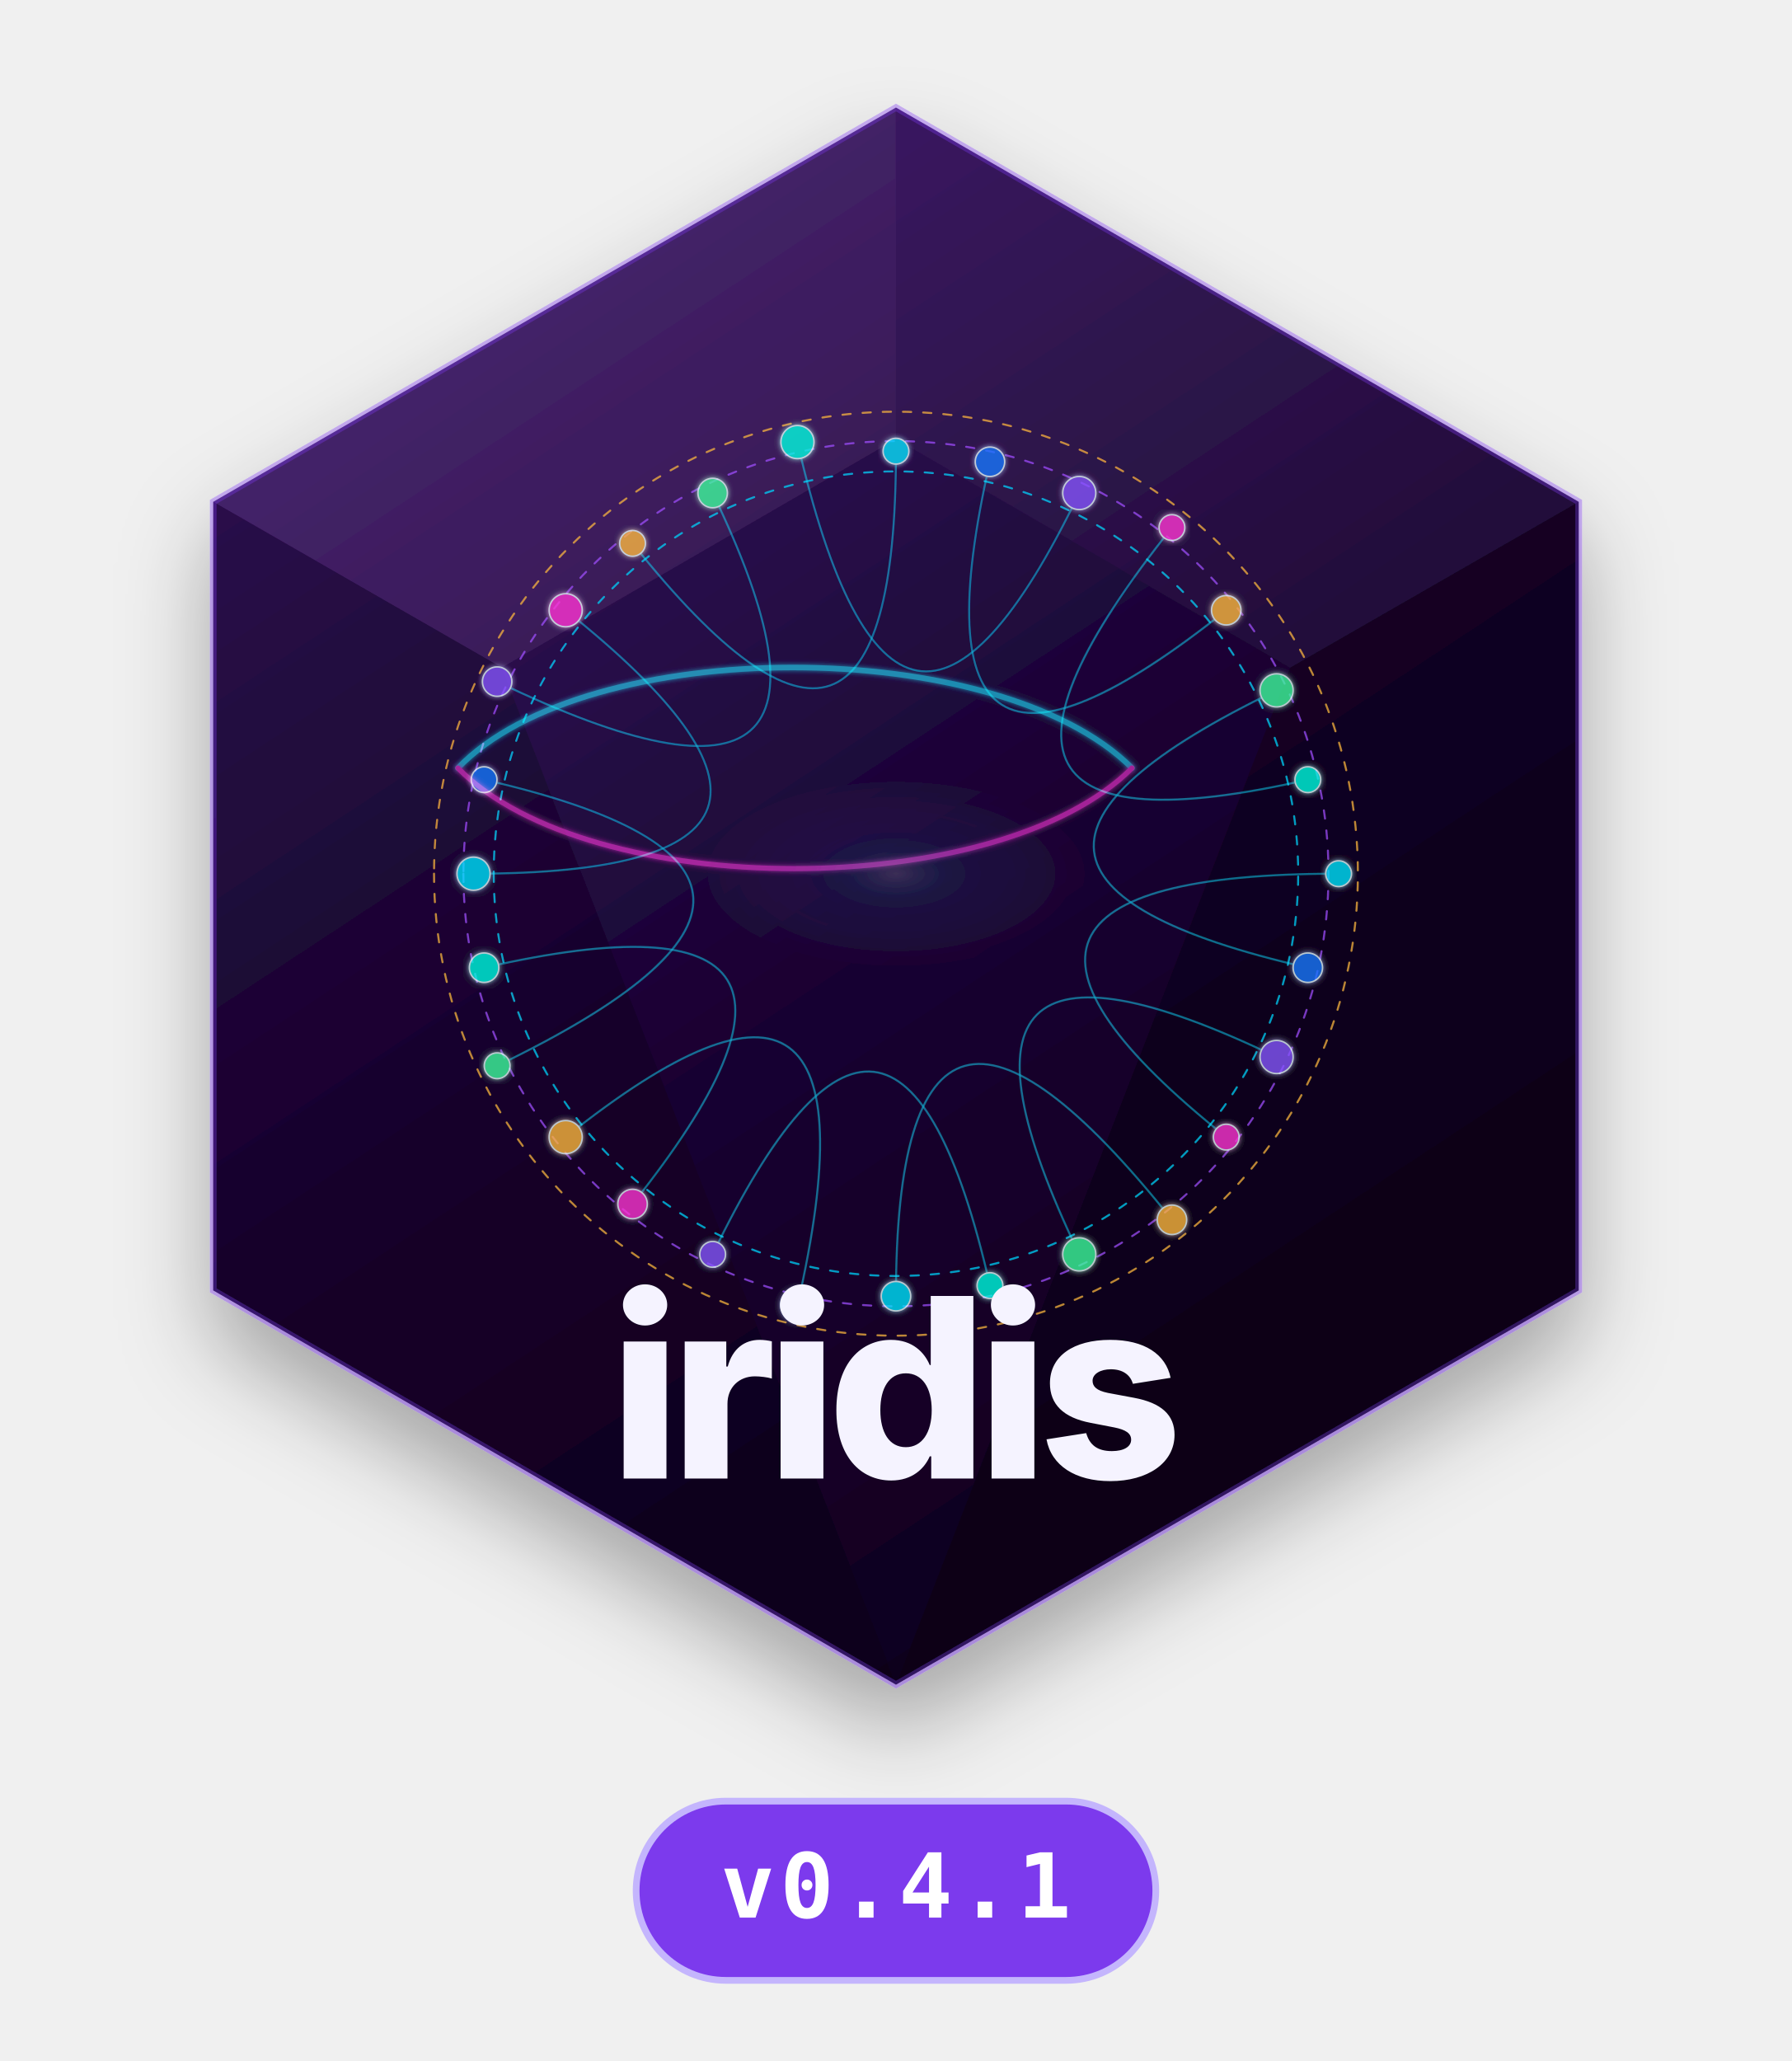
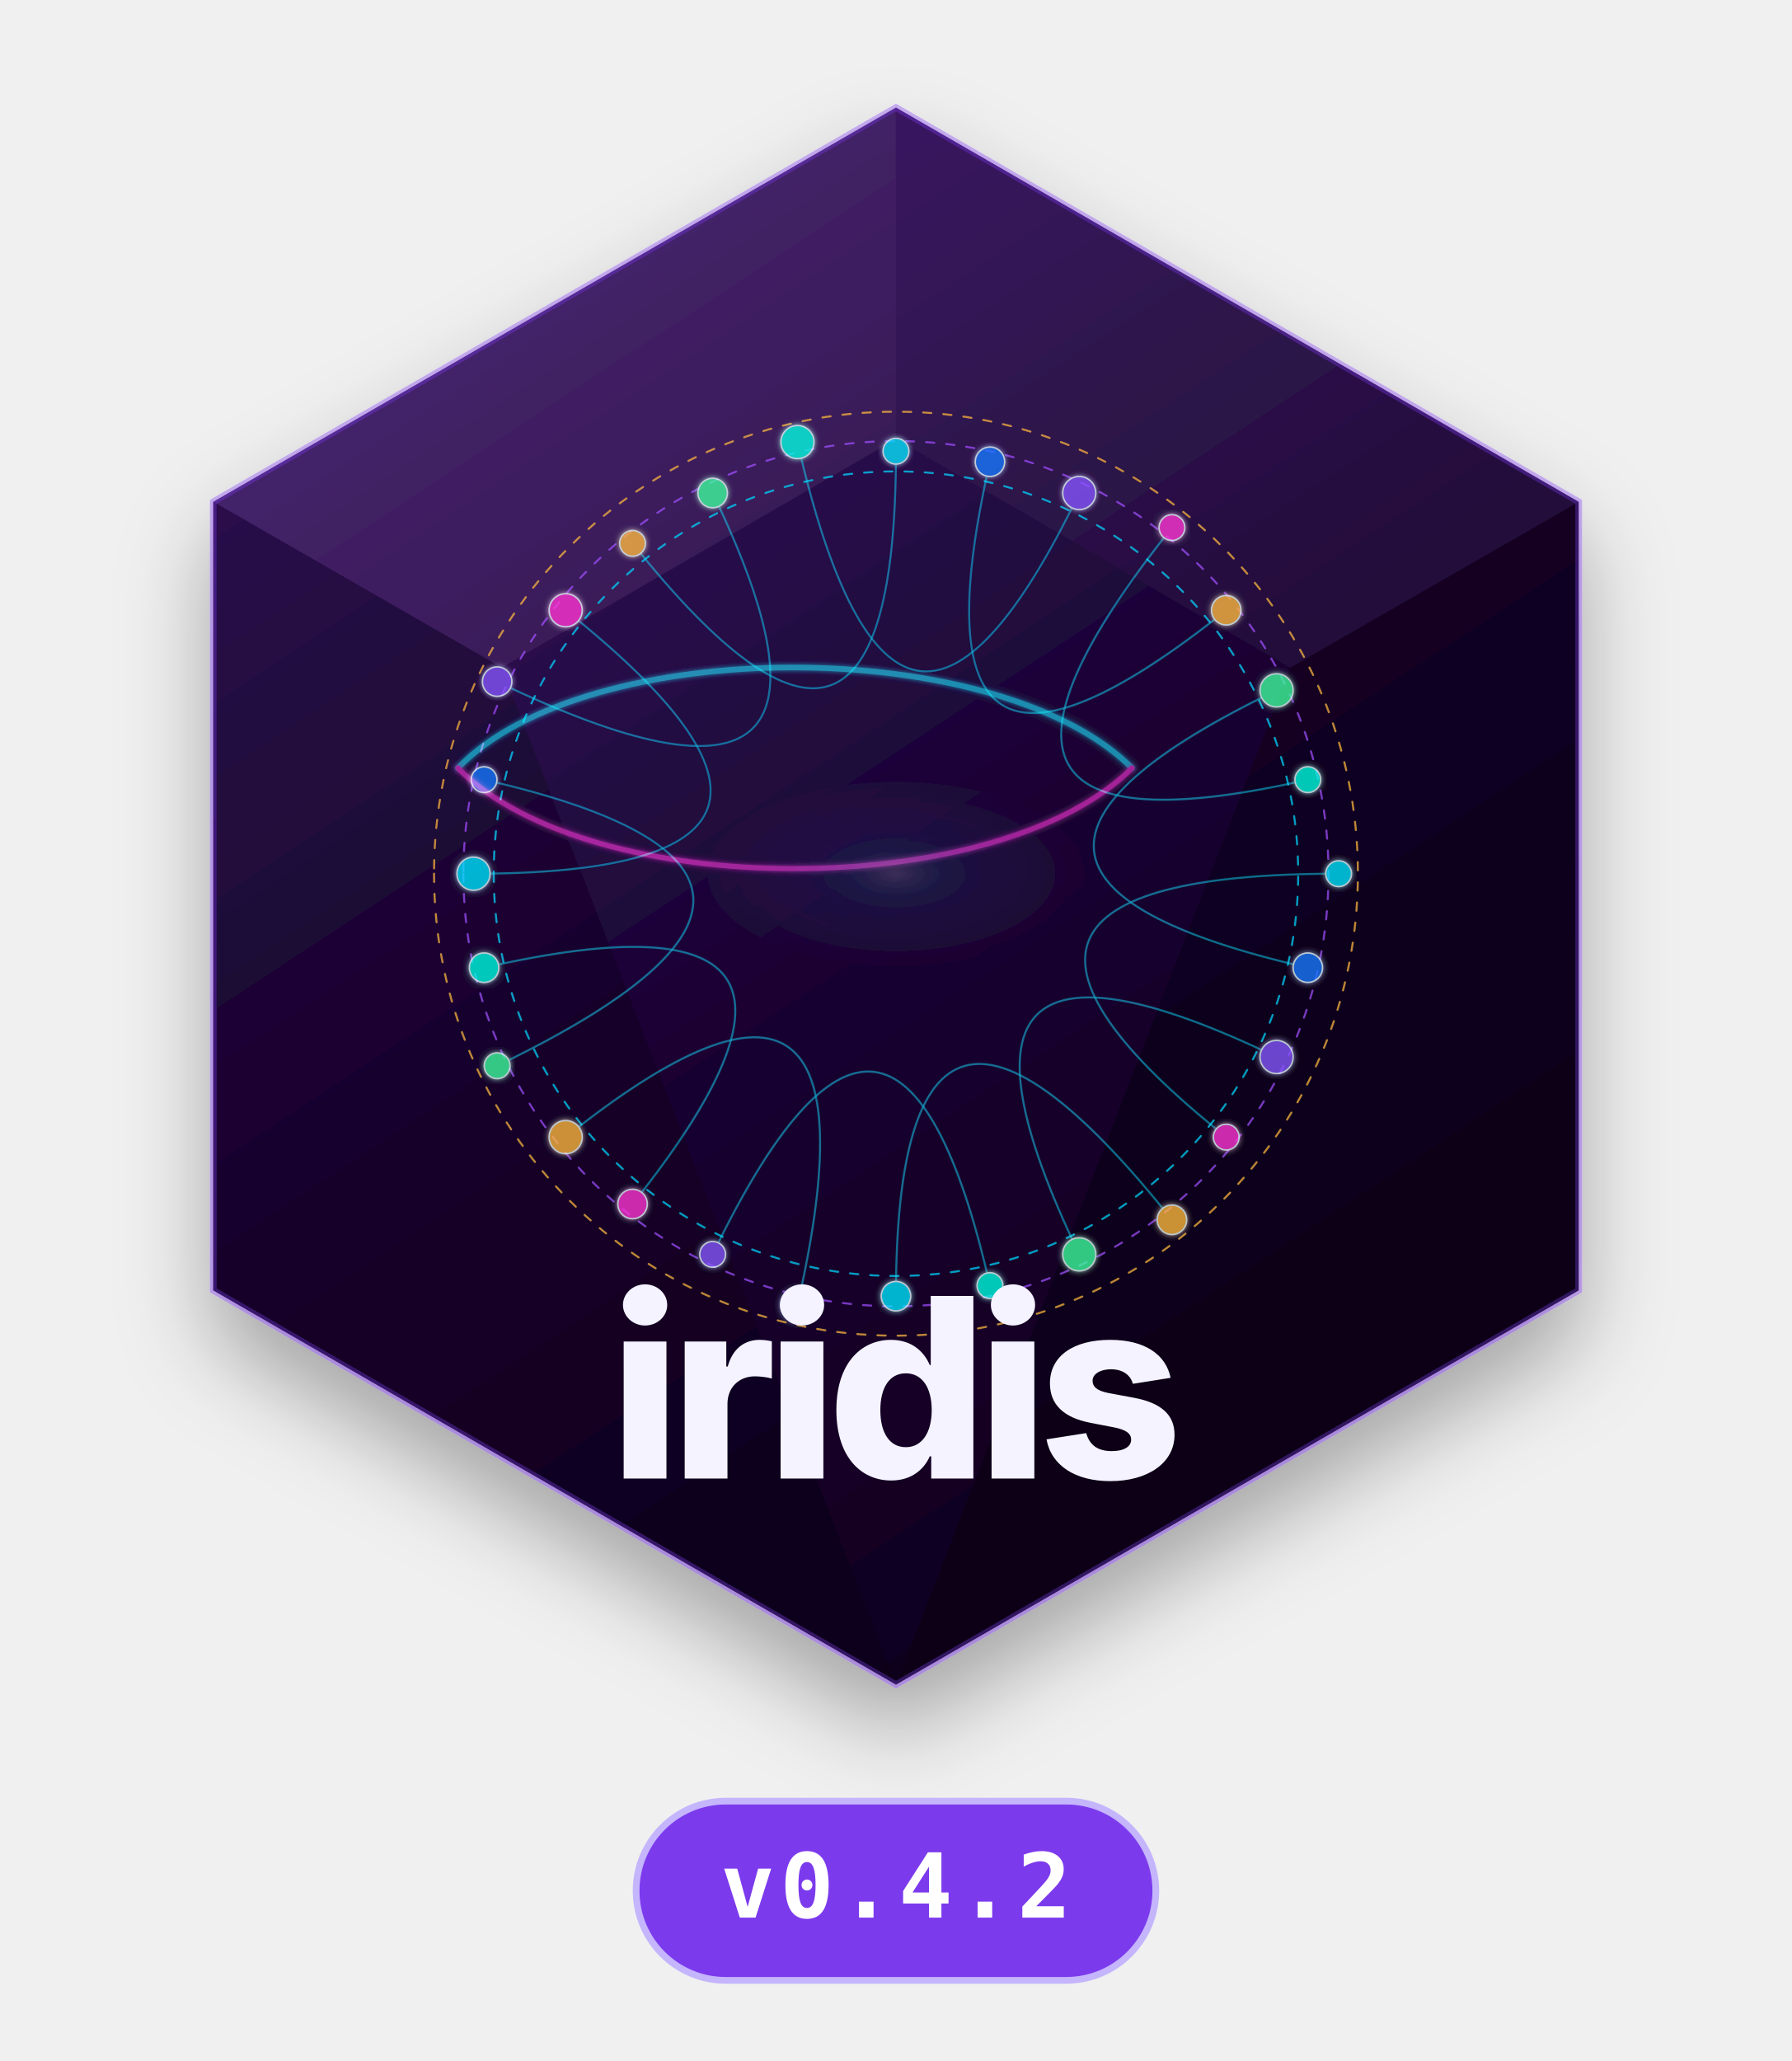
- <svg xmlns="http://www.w3.org/2000/svg" viewBox="0 0 400 460" role="img" aria-label="iridis v0.4.1">
+ <svg xmlns="http://www.w3.org/2000/svg" viewBox="0 0 400 460" role="img" aria-label="iridis v0.4.2">
  <defs>
    <linearGradient id="ringHex" x1="92" y1="36" x2="308" y2="364" gradientUnits="userSpaceOnUse">
      <stop offset="0" stop-color="#3a1066" />
      <stop offset="0.5" stop-color="#1a0533" />
      <stop offset="1" stop-color="#0c0218" />
    </linearGradient>
    <filter id="nodeShadow" x="-30%" y="-30%" width="160%" height="160%">
      <feDropShadow dx="0" dy="10" stdDeviation="10" flood-color="#000000" flood-opacity="0.32" />
    </filter>
    <filter id="iconGlow" x="-20%" y="-20%" width="140%" height="140%">
      <feGaussianBlur stdDeviation="3" result="b" />
      <feMerge>
        <feMergeNode in="b" />
        <feMergeNode in="SourceGraphic" />
      </feMerge>
    </filter>
    <radialGradient id="coreGlow" cx="50%" cy="50%" r="60%">
      <stop offset="0%" stop-color="#dfffff" stop-opacity=".5" />
      <stop offset="24%" stop-color="#00d7ff" stop-opacity=".22" />
      <stop offset="56%" stop-color="#894cff" stop-opacity=".13" />
      <stop offset="100%" stop-opacity="0" />
    </radialGradient>
    <style>
      .wordmark {
        font-family: ui-sans-serif, system-ui, -apple-system, BlinkMacSystemFont, "Segoe UI", sans-serif;
        font-weight: 800;
        letter-spacing: -0.04em;
        fill: #f5f3ff;
      }
      .version {
        font-family: ui-monospace, "SF Mono", Menlo, Consolas, monospace;
        font-weight: 700;
        letter-spacing: 0.06em;
        fill: #ffffff;
      }
      .graph-edge { fill: none; stroke: #0edcff; stroke-width: 2.2; stroke-linecap: round; opacity: 0.62; }
      .trajectory-ring { fill: none; stroke-width: 2.2; stroke-linecap: round; stroke-dasharray: 9 13; }
      .graph-node { stroke: #eaffff; stroke-width: 1.6; filter: url(#iconGlow); }
      .graph-node-cyan    { fill: #00e5ff; }
      .graph-node-blue    { fill: #1979ff; }
      .graph-node-violet  { fill: #8657ff; }
      .graph-node-magenta { fill: #ff35d3; }
      .graph-node-amber   { fill: #ffb83d; }
      .graph-node-emerald { fill: #3cff9e; }
      .graph-node-teal    { fill: #00ffe2; }
      .iris-curve { fill: none; stroke-linecap: round; filter: url(#iconGlow); }
    </style>
  </defs>
  <g id="iridis-node" filter="url(#nodeShadow)">
    <path d="M200 24 L352.4 112 L352.4 288 L200 376 L47.6 288 L47.6 112 Z" fill="url(#ringHex)" />
    <path d="M200 24 L47.6 112 L112 149 L200 98 Z" fill="#FFFFFF" opacity="0.08" />
    <path d="M200 24 L352.4 112 L288 149 L200 98 Z" fill="#FFFFFF" opacity="0.04" />
    <path d="M47.6 112 L112 149 L200 376 L47.6 288 Z" fill="#000000" opacity="0.20" />
    <path d="M352.4 112 L288 149 L200 376 L352.4 288 Z" fill="#000000" opacity="0.28" />
    <path d="M200 24 L352.4 112 L352.4 288 L200 376 L47.6 288 L47.6 112 Z" fill="none" stroke="#7c3aed" stroke-opacity="0.35" stroke-width="1.5" />
    <g transform="translate(200, 195) scale(0.205) translate(-627, -627)">
      <g style="opacity:0.72">
        <path d="M189 627a438 438 0 1 0 876 0 438 438 0 1 0-876 0" class="trajectory-ring" style="stroke:#00d7ff" />
        <path d="M156 627a471 471 0 1 0 942 0 471 471 0 1 0-942 0" class="trajectory-ring" style="stroke:#a04dff" />
        <path d="M124 627a503 503 0 1 0 1006 0 503 503 0 1 0-1006 0" class="trajectory-ring" style="stroke:#ffb83d" />
      </g>
      <g style="opacity:0.78">
        <g>
          <path d="M1109 627q-482 0-122.36 286.81" class="graph-edge" />
          <path d="M1041.45 826.59Q627 627 826.59 1041.45" class="graph-edge" />
          <path d="M927.52 1003.84Q627 627 627 1087" class="graph-edge" />
          <path d="M729.36 1075.47Q627 627 427.41 1041.45" class="graph-edge" />
          <path d="M519.74 1096.92Q627 627 267.36 913.81" class="graph-edge" />
          <path d="M340.19 986.64Q627 627 178.53 729.36" class="graph-edge" />
          <path d="M192.73 836.13Q627 627 178.53 524.64" class="graph-edge" />
          <path d="M167 627q460 0 100.36-286.81" class="graph-edge" />
          <path d="M192.73 417.87Q627 627 427.41 212.55" class="graph-edge" />
          <path d="M340.19 267.36Q627 627 627 167" class="graph-edge" />
          <path d="M519.74 157.08Q627 627 826.59 212.55" class="graph-edge" />
          <path d="M729.36 178.53Q627 627 986.64 340.19" class="graph-edge" />
          <path d="M927.52 250.16Q627 627 1075.47 524.64" class="graph-edge" />
          <path d="M1041.45 427.41Q627 627 1075.47 729.36" class="graph-edge" />
        </g>
        <g>
          <circle cx="1109" cy="627" r="14" class="graph-node graph-node-cyan" />
          <circle cx="1075.47" cy="729.36" r="16" class="graph-node graph-node-blue" />
          <circle cx="1041.45" cy="826.59" r="18" class="graph-node graph-node-violet" />
          <circle cx="986.64" cy="913.81" r="14" class="graph-node graph-node-magenta" />
          <circle cx="927.52" cy="1003.84" r="16" class="graph-node graph-node-amber" />
          <circle cx="826.59" cy="1041.45" r="18" class="graph-node graph-node-emerald" />
          <circle cx="729.36" cy="1075.47" r="14" class="graph-node graph-node-teal" />
          <circle cx="627" cy="1087" r="16" class="graph-node graph-node-cyan" />
          <circle cx="519.74" cy="1096.92" r="18" class="graph-node graph-node-blue" />
          <circle cx="427.41" cy="1041.45" r="14" class="graph-node graph-node-violet" />
          <circle cx="340.19" cy="986.64" r="16" class="graph-node graph-node-magenta" />
          <circle cx="267.36" cy="913.81" r="18" class="graph-node graph-node-amber" />
          <circle cx="192.73" cy="836.13" r="14" class="graph-node graph-node-emerald" />
          <circle cx="178.53" cy="729.36" r="16" class="graph-node graph-node-teal" />
          <circle cx="167" cy="627" r="18" class="graph-node graph-node-cyan" />
          <circle cx="178.53" cy="524.64" r="14" class="graph-node graph-node-blue" />
          <circle cx="192.73" cy="417.87" r="16" class="graph-node graph-node-violet" />
          <circle cx="267.36" cy="340.19" r="18" class="graph-node graph-node-magenta" />
          <circle cx="340.19" cy="267.36" r="14" class="graph-node graph-node-amber" />
          <circle cx="427.41" cy="212.55" r="16" class="graph-node graph-node-emerald" />
          <circle cx="519.74" cy="157.08" r="18" class="graph-node graph-node-teal" />
          <circle cx="627" cy="167" r="14" class="graph-node graph-node-cyan" />
          <circle cx="729.36" cy="178.53" r="16" class="graph-node graph-node-blue" />
          <circle cx="826.59" cy="212.55" r="18" class="graph-node graph-node-violet" />
          <circle cx="927.52" cy="250.16" r="14" class="graph-node graph-node-magenta" />
          <circle cx="986.64" cy="340.19" r="16" class="graph-node graph-node-amber" />
          <circle cx="1041.45" cy="427.41" r="18" class="graph-node graph-node-emerald" />
          <circle cx="1075.47" cy="524.64" r="14" class="graph-node graph-node-teal" />
        </g>
      </g>
      <g style="opacity:0.6;mix-blend-mode:screen">
        <path d="M150 512c140-146 588-146 734 0" class="iris-curve" style="stroke:#00e5ff;stroke-width:6" />
        <path d="M150 512c144 146 588 146 734 0" class="iris-curve" style="stroke:#ff35d3;stroke-width:5.5" />
        <ellipse cx="627" cy="627" rx="205" ry="100" style="fill:url(#coreGlow);opacity:.55" />
      </g>
    </g>
    <text class="wordmark" x="200" y="330" text-anchor="middle" font-size="56">iridis</text>
  </g>
  <rect x="142" y="402" width="116" height="40" rx="20" fill="#7c3aed" stroke="#c4b5fd" stroke-width="1.5" />
-   <text class="version" x="200" y="428" text-anchor="middle" font-size="20">v0.4.1</text>
+   <text class="version" x="200" y="428" text-anchor="middle" font-size="20">v0.4.2</text>
</svg>
